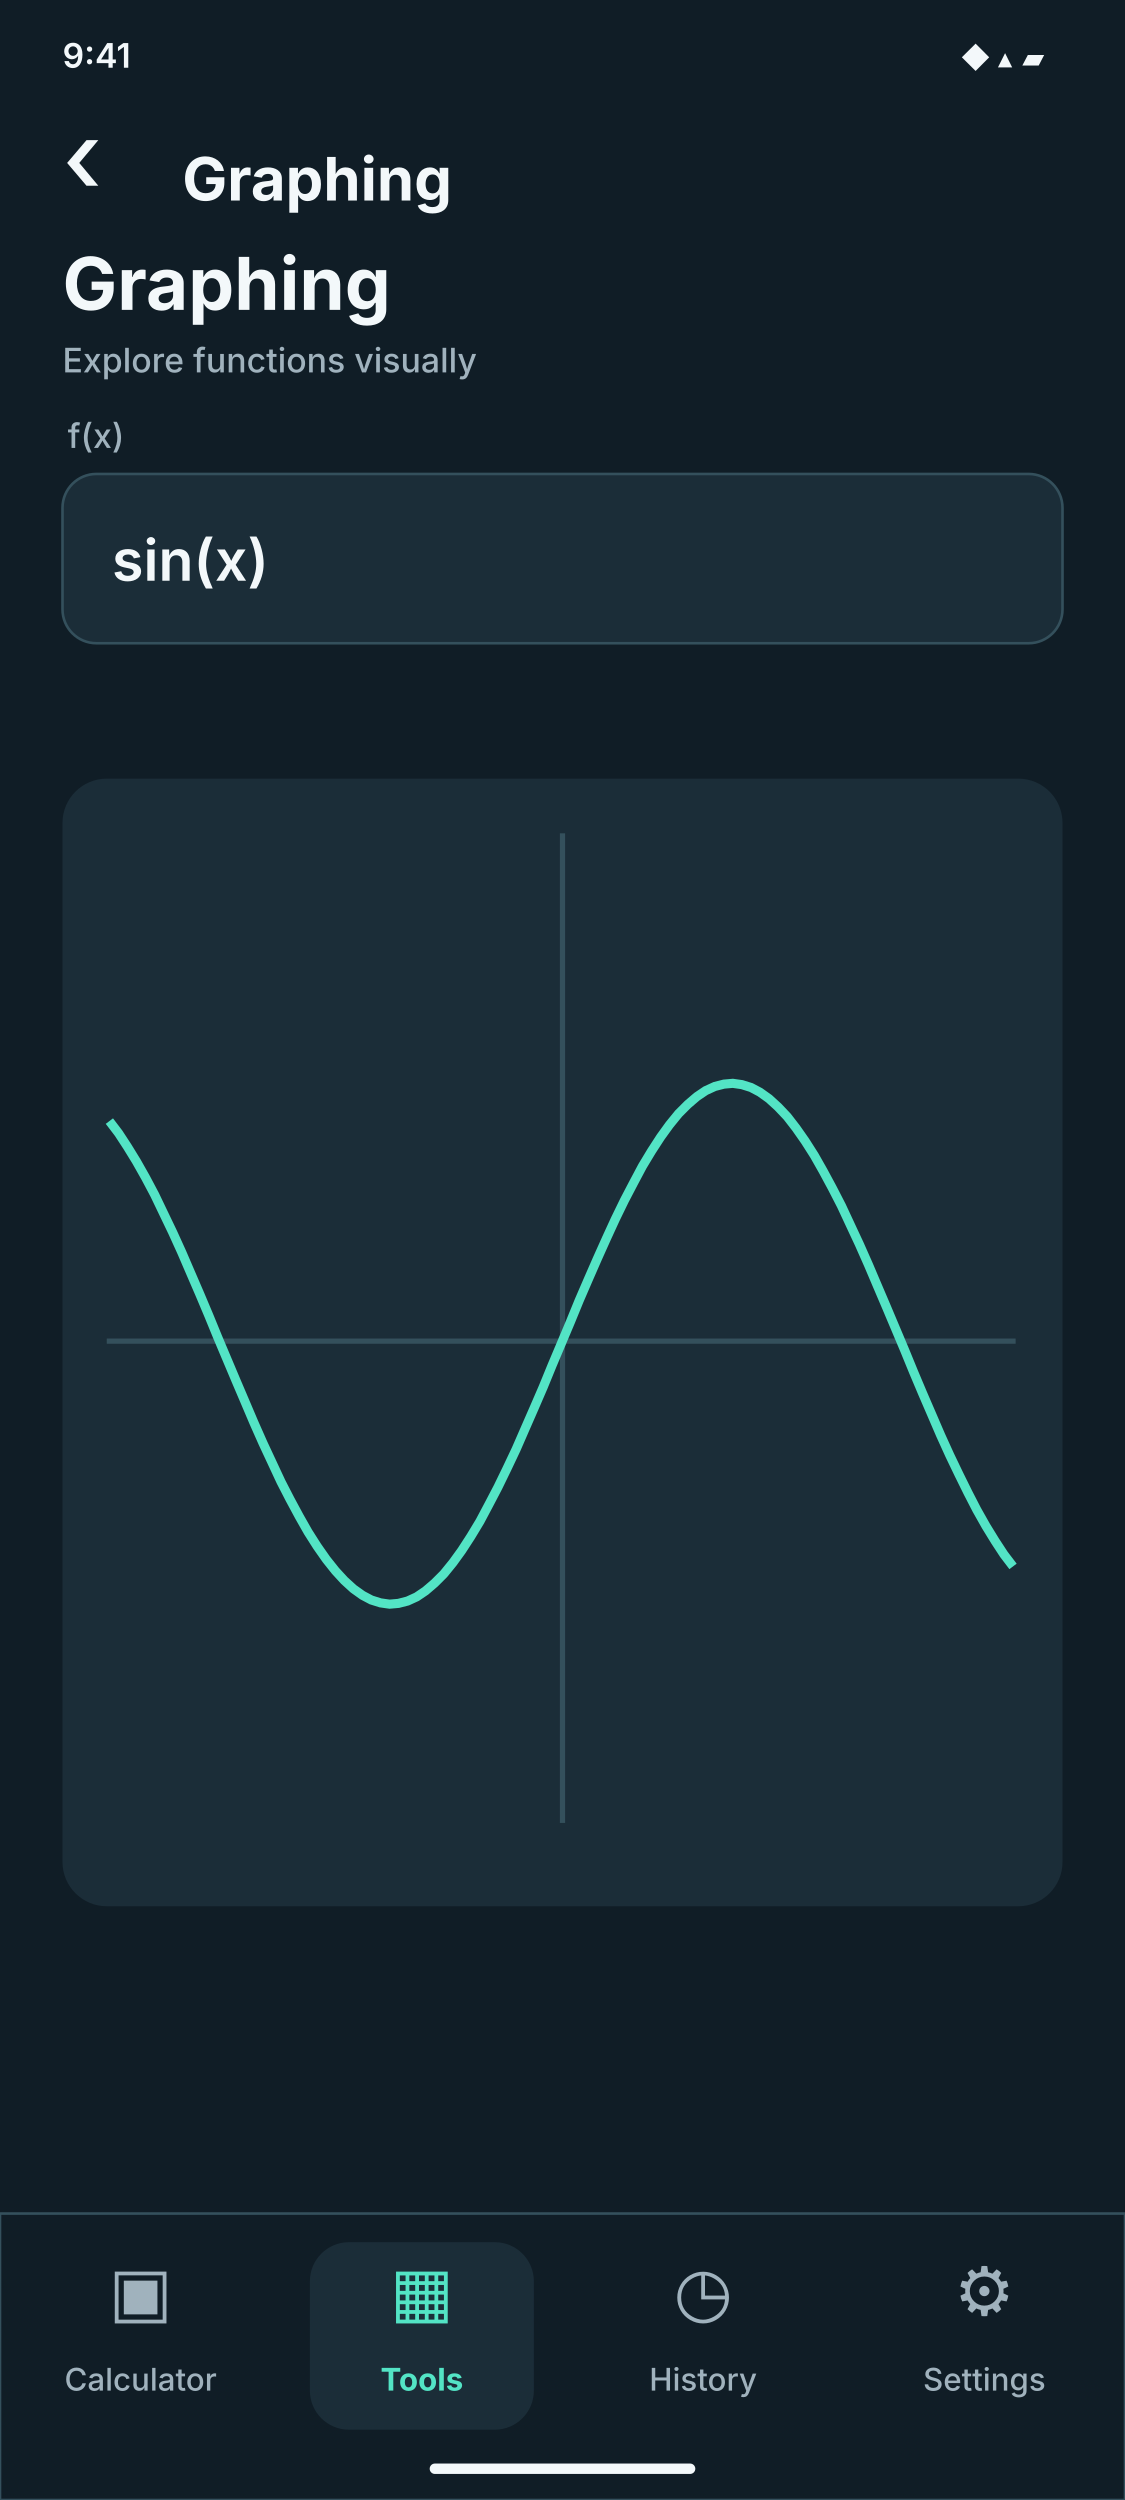
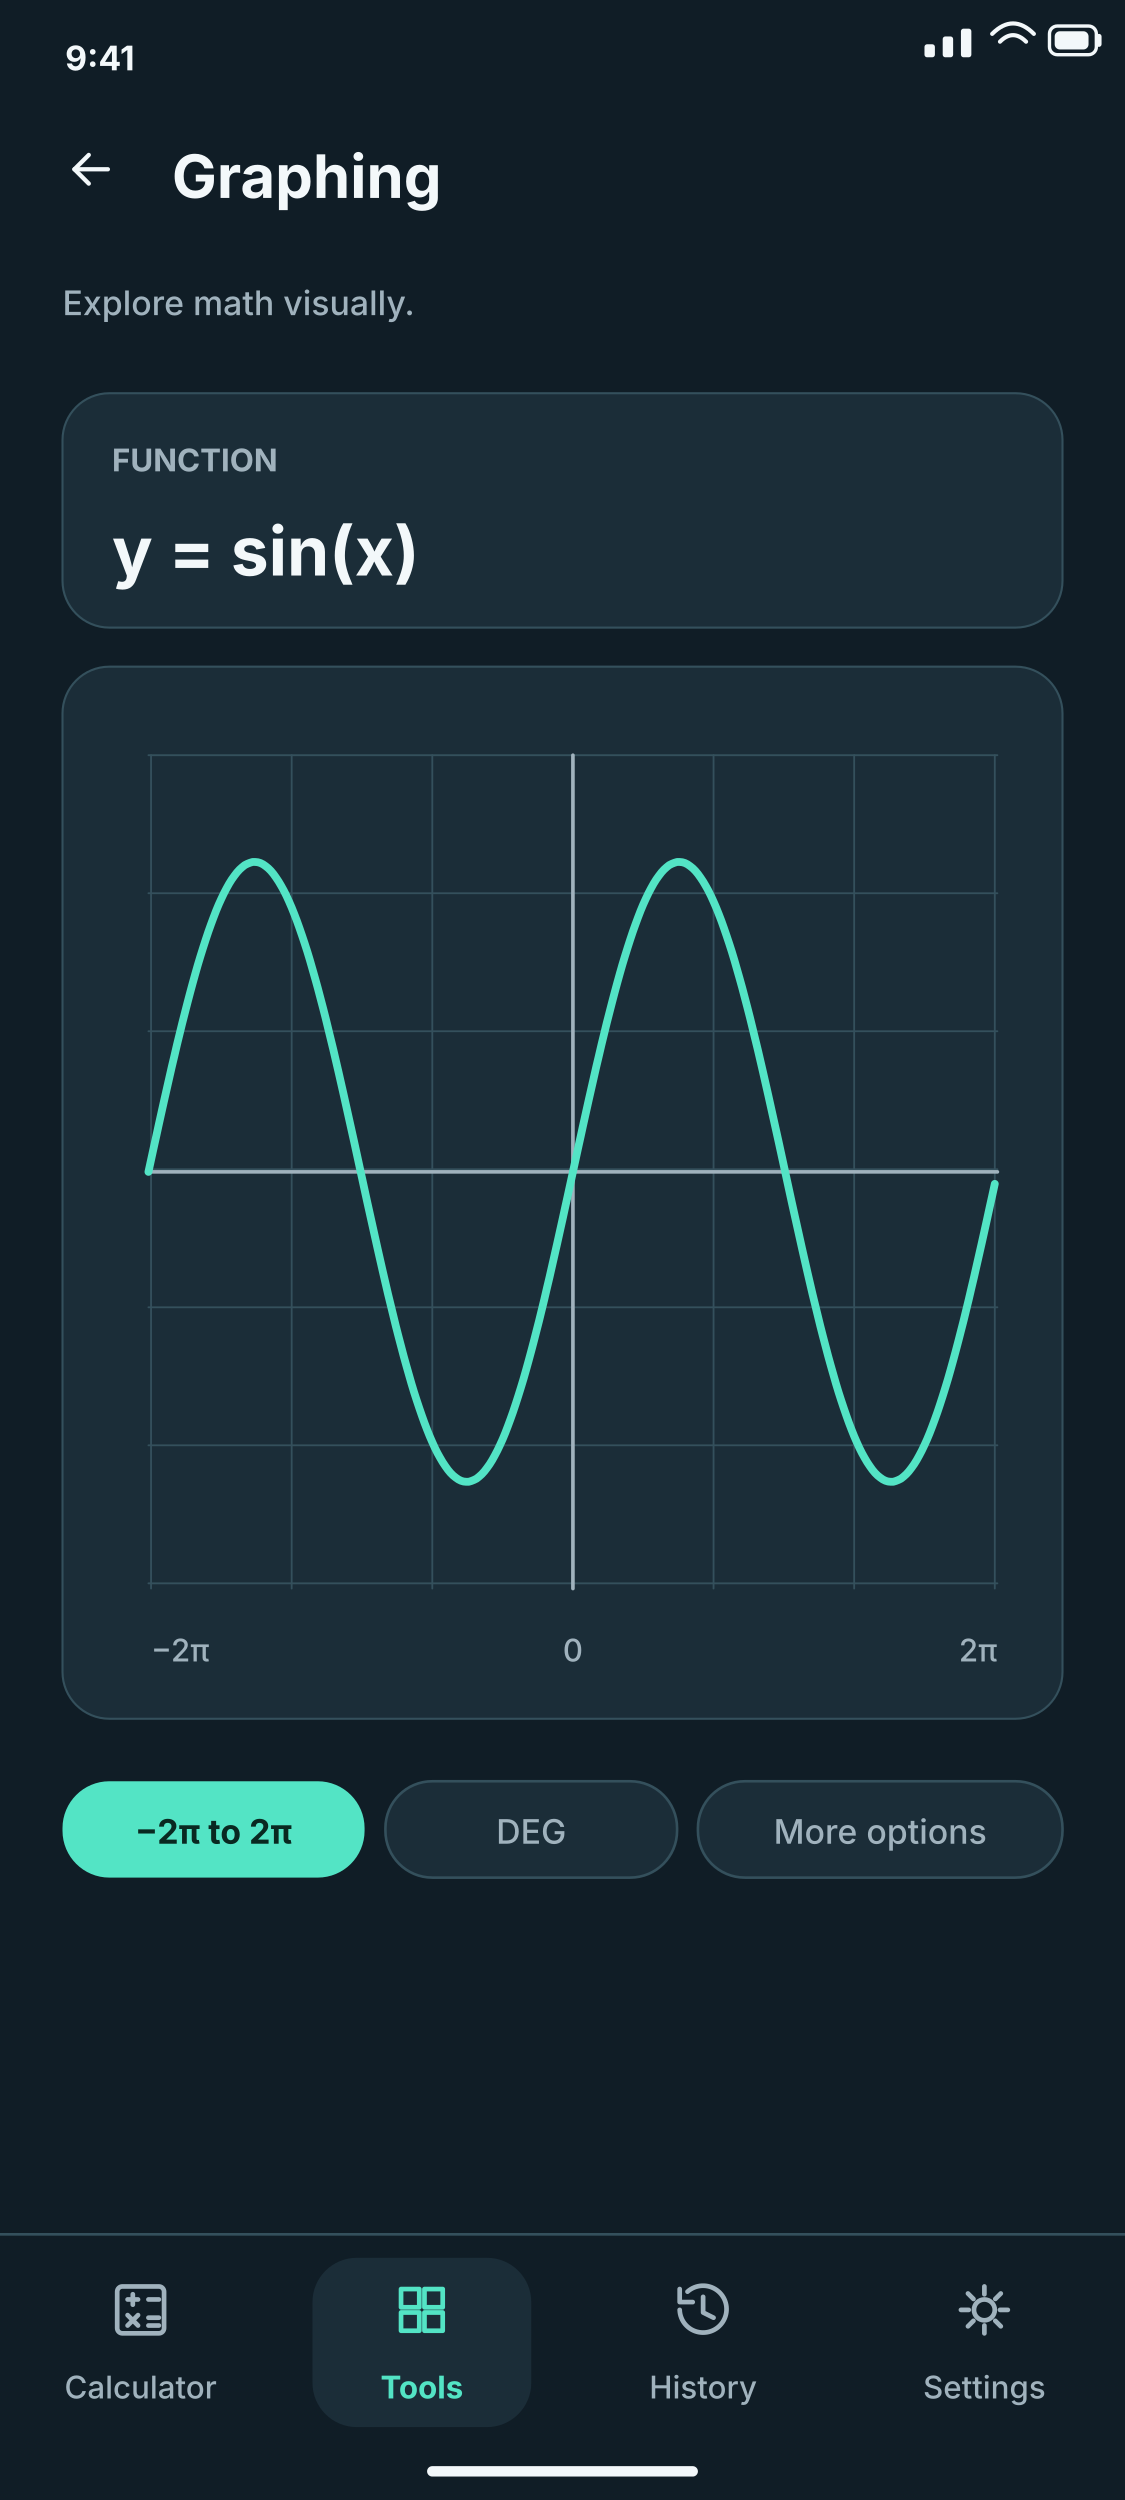
<svg xmlns="http://www.w3.org/2000/svg" width="432" height="960" viewBox="0 0 432 960">
  <style>text{font-family:Inter,Arial,sans-serif}</style>
  <rect x="0" y="0" width="432" height="960" rx="0" fill="#101D26" />
-   <text x="24" y="26" font-size="13" fill="#F3F8FA" font-weight="600" text-anchor="start">9:41</text>
-   <text x="401" y="26" font-size="11" fill="#F3F8FA" font-weight="600" text-anchor="end">◆  ▴  ▰</text>
-   <text x="24" y="74" font-size="38" fill="#F3F8FA" font-weight="500" text-anchor="start">‹</text>
-   <text x="70" y="77" font-size="23" fill="#F3F8FA" font-weight="700" text-anchor="start">Graphing</text>
-   <text x="24" y="119" font-size="28" fill="#F3F8FA" font-weight="750" text-anchor="start">Graphing</text>
-   <text x="24" y="143" font-size="13" fill="#A0B2BD" font-weight="500" text-anchor="start">Explore functions visually</text>
-   <text x="26" y="172" font-size="13" fill="#A0B2BD" font-weight="500" text-anchor="start">f(x)</text>
-   <rect x="24" y="182" width="384" height="65" rx="13" fill="#1B2D38" stroke="#34505C" stroke-width="1" />
-   <text x="43" y="223" font-size="22" fill="#F3F8FA" font-weight="600" text-anchor="start">sin(x)</text>
-   <rect x="24" y="299" width="384" height="433" rx="17" fill="#1B2D38" />
-   <line x1="41" y1="515" x2="390" y2="515" stroke="#34505C" stroke-width="2" />
-   <line x1="216" y1="320" x2="216" y2="700" stroke="#34505C" stroke-width="2" />
-   <path d="M 42.0 430.5 L 45.5 435.1 L 48.9 440.3 L 52.4 446.0 L 55.9 452.2 L 59.4 458.8 L 62.8 465.9 L 66.3 473.2 L 69.8 480.9 L 73.2 488.8 L 76.7 496.9 L 80.2 505.2 L 83.6 513.5 L 87.1 521.8 L 90.6 530.1 L 94.1 538.3 L 97.5 546.3 L 101.0 554.2 L 104.5 561.7 L 107.9 569.0 L 111.4 575.8 L 114.9 582.3 L 118.3 588.3 L 121.8 593.8 L 125.3 598.8 L 128.8 603.2 L 132.2 606.9 L 135.7 610.1 L 139.2 612.6 L 142.6 614.4 L 146.1 615.5 L 149.6 616.0 L 153.0 615.7 L 156.5 614.8 L 160.0 613.2 L 163.4 610.9 L 166.9 607.9 L 170.4 604.4 L 173.9 600.1 L 177.3 595.4 L 180.8 590.0 L 184.3 584.2 L 187.7 577.8 L 191.2 571.1 L 194.7 563.9 L 198.2 556.5 L 201.6 548.7 L 205.1 540.7 L 208.6 532.6 L 212.0 524.3 L 215.5 516.0 L 219.0 507.7 L 222.4 499.4 L 225.9 491.3 L 229.4 483.3 L 232.9 475.5 L 236.3 468.1 L 239.8 460.9 L 243.3 454.2 L 246.7 447.8 L 250.2 442.0 L 253.7 436.6 L 257.1 431.9 L 260.6 427.6 L 264.1 424.1 L 267.6 421.1 L 271.0 418.8 L 274.5 417.2 L 278.0 416.3 L 281.4 416.0 L 284.9 416.5 L 288.4 417.6 L 291.8 419.4 L 295.3 421.9 L 298.8 425.1 L 302.3 428.8 L 305.7 433.2 L 309.2 438.2 L 312.7 443.7 L 316.1 449.7 L 319.6 456.2 L 323.1 463.0 L 326.5 470.3 L 330.0 477.8 L 333.5 485.7 L 336.9 493.7 L 340.4 501.9 L 343.9 510.2 L 347.4 518.5 L 350.8 526.8 L 354.3 535.1 L 357.8 543.2 L 361.2 551.1 L 364.7 558.8 L 368.2 566.1 L 371.7 573.2 L 375.1 579.8 L 378.6 586.0 L 382.1 591.7 L 385.5 596.9 L 389.0 601.5" stroke="#53E4C5" stroke-width="3.5" fill="none" />
-   <rect x="0" y="850" width="432" height="110" rx="0" fill="#101D26" stroke="#34505C" stroke-width="1" />
-   <text x="54" y="889" font-size="26" fill="#A0B2BD" font-weight="650" text-anchor="middle">▣</text>
-   <text x="54" y="918" font-size="12" fill="#A0B2BD" font-weight="500" text-anchor="middle">Calculator</text>
-   <rect x="119" y="861" width="86" height="72" rx="15" fill="#1B2D38" />
-   <text x="162" y="889" font-size="26" fill="#53E4C5" font-weight="650" text-anchor="middle">▦</text>
-   <text x="162" y="918" font-size="12" fill="#53E4C5" font-weight="700" text-anchor="middle">Tools</text>
-   <text x="270" y="889" font-size="26" fill="#A0B2BD" font-weight="650" text-anchor="middle">◷</text>
-   <text x="270" y="918" font-size="12" fill="#A0B2BD" font-weight="500" text-anchor="middle">History</text>
-   <text x="378" y="889" font-size="26" fill="#A0B2BD" font-weight="650" text-anchor="middle">⚙</text>
-   <text x="378" y="918" font-size="12" fill="#A0B2BD" font-weight="500" text-anchor="middle">Settings</text>
-   <rect x="165" y="946" width="102" height="4" rx="2" fill="#F3F8FA" />
+   <text x="25" y="27" fill="#F3F8FA" font-size="13" font-weight="700" text-anchor="start" opacity="1">9:41</text>
+   <rect x="355" y="17" width="4" height="5" rx="1" fill="#F3F8FA" />
+   <rect x="362" y="14" width="4" height="8" rx="1" fill="#F3F8FA" />
+   <rect x="369" y="11" width="4" height="11" rx="1" fill="#F3F8FA" />
+   <path d="M381 13 Q389 5 397 13 M384 16 Q389 11 394 16" stroke="#F3F8FA" stroke-width="1.6" stroke-linecap="round" stroke-linejoin="round" fill="none" opacity="1" />
+   <rect x="403" y="10" width="18" height="11" rx="3" fill="none" stroke="#F3F8FA" stroke-width="1.3" />
+   <rect x="421" y="13" width="2" height="5" rx="1" fill="#F3F8FA" />
+   <rect x="405" y="12" width="13" height="7" rx="2" fill="#F3F8FA" />
+   <g transform="translate(24 54) scale(0.9166667)">
+     <path d="M19 12H5" stroke="#F3F8FA" stroke-width="1.8" stroke-linecap="round" stroke-linejoin="round" fill="none" opacity="1" />
+     <path d="M11 6l-6 6 6 6" stroke="#F3F8FA" stroke-width="1.8" stroke-linecap="round" stroke-linejoin="round" fill="none" opacity="1" />
+   </g>
+   <text x="66" y="76" fill="#F3F8FA" font-size="23" font-weight="750" text-anchor="start" opacity="1">Graphing</text>
+   <text x="24" y="121" fill="#A0B2BD" font-size="13" font-weight="450" text-anchor="start" opacity="1">Explore math visually.</text>
+   <rect x="0" y="858" width="432" height="102" rx="0" fill="#101D26" />
+   <path d="M0 858 L432 858" fill="none" stroke="#34505C" stroke-width="1" stroke-linecap="round" opacity="1" />
+   <g transform="translate(42 875) scale(1.0)">
+     <path d="M5 3h14a2 2 0 0 1 2 2v14a2 2 0 0 1-2 2H5a2 2 0 0 1-2-2V5a2 2 0 0 1 2-2Z" stroke="#A0B2BD" stroke-width="1.8" stroke-linecap="round" stroke-linejoin="round" fill="none" opacity="1" />
+     <path d="M7 8h4" stroke="#A0B2BD" stroke-width="1.8" stroke-linecap="round" stroke-linejoin="round" fill="none" opacity="1" />
+     <path d="M9 6v4" stroke="#A0B2BD" stroke-width="1.8" stroke-linecap="round" stroke-linejoin="round" fill="none" opacity="1" />
+     <path d="M15 8h4" stroke="#A0B2BD" stroke-width="1.8" stroke-linecap="round" stroke-linejoin="round" fill="none" opacity="1" />
+     <path d="M7 14l4 4" stroke="#A0B2BD" stroke-width="1.8" stroke-linecap="round" stroke-linejoin="round" fill="none" opacity="1" />
+     <path d="M11 14l-4 4" stroke="#A0B2BD" stroke-width="1.8" stroke-linecap="round" stroke-linejoin="round" fill="none" opacity="1" />
+     <path d="M15 15h4" stroke="#A0B2BD" stroke-width="1.8" stroke-linecap="round" stroke-linejoin="round" fill="none" opacity="1" />
+     <path d="M15 18h4" stroke="#A0B2BD" stroke-width="1.8" stroke-linecap="round" stroke-linejoin="round" fill="none" opacity="1" />
+   </g>
+   <text x="54" y="921" fill="#A0B2BD" font-size="12" font-weight="500" text-anchor="middle" opacity="1">Calculator</text>
+   <rect x="120" y="867" width="84" height="65" rx="17" fill="#1B2D38" />
+   <g transform="translate(150 875) scale(1.0)">
+     <path d="M4 4h7v7H4z" stroke="#53E4C5" stroke-width="1.8" stroke-linecap="round" stroke-linejoin="round" fill="none" opacity="1" />
+     <path d="M13 4h7v7h-7z" stroke="#53E4C5" stroke-width="1.8" stroke-linecap="round" stroke-linejoin="round" fill="none" opacity="1" />
+     <path d="M4 13h7v7H4z" stroke="#53E4C5" stroke-width="1.8" stroke-linecap="round" stroke-linejoin="round" fill="none" opacity="1" />
+     <path d="M13 13h7v7h-7z" stroke="#53E4C5" stroke-width="1.8" stroke-linecap="round" stroke-linejoin="round" fill="none" opacity="1" />
+   </g>
+   <text x="162" y="921" fill="#53E4C5" font-size="12" font-weight="700" text-anchor="middle" opacity="1">Tools</text>
+   <g transform="translate(258 875) scale(1.0)">
+     <path d="M3 12a9 9 0 1 0 3-7" stroke="#A0B2BD" stroke-width="1.8" stroke-linecap="round" stroke-linejoin="round" fill="none" opacity="1" />
+     <path d="M3 4v5h5" stroke="#A0B2BD" stroke-width="1.8" stroke-linecap="round" stroke-linejoin="round" fill="none" opacity="1" />
+     <path d="M12 7v6l4 2" stroke="#A0B2BD" stroke-width="1.8" stroke-linecap="round" stroke-linejoin="round" fill="none" opacity="1" />
+   </g>
+   <text x="270" y="921" fill="#A0B2BD" font-size="12" font-weight="500" text-anchor="middle" opacity="1">History</text>
+   <g transform="translate(366 875) scale(1.0)">
+     <path d="M12 3v3" stroke="#A0B2BD" stroke-width="1.8" stroke-linecap="round" stroke-linejoin="round" fill="none" opacity="1" />
+     <path d="M12 18v3" stroke="#A0B2BD" stroke-width="1.8" stroke-linecap="round" stroke-linejoin="round" fill="none" opacity="1" />
+     <path d="M3 12h3" stroke="#A0B2BD" stroke-width="1.8" stroke-linecap="round" stroke-linejoin="round" fill="none" opacity="1" />
+     <path d="M18 12h3" stroke="#A0B2BD" stroke-width="1.8" stroke-linecap="round" stroke-linejoin="round" fill="none" opacity="1" />
+     <path d="M5.7 5.7l2.1 2.1" stroke="#A0B2BD" stroke-width="1.8" stroke-linecap="round" stroke-linejoin="round" fill="none" opacity="1" />
+     <path d="M16.2 16.2l2.1 2.1" stroke="#A0B2BD" stroke-width="1.8" stroke-linecap="round" stroke-linejoin="round" fill="none" opacity="1" />
+     <path d="M18.3 5.7l-2.1 2.1" stroke="#A0B2BD" stroke-width="1.8" stroke-linecap="round" stroke-linejoin="round" fill="none" opacity="1" />
+     <path d="M7.8 16.2l-2.1 2.1" stroke="#A0B2BD" stroke-width="1.8" stroke-linecap="round" stroke-linejoin="round" fill="none" opacity="1" />
+     <path d="M12 8a4 4 0 1 1 0 8a4 4 0 0 1 0-8" stroke="#A0B2BD" stroke-width="1.8" stroke-linecap="round" stroke-linejoin="round" fill="none" opacity="1" />
+   </g>
+   <text x="378" y="921" fill="#A0B2BD" font-size="12" font-weight="500" text-anchor="middle" opacity="1">Settings</text>
+   <rect x="164" y="947" width="104" height="4" rx="2" fill="#F3F8FA" />
+   <rect x="24" y="151" width="384" height="90" rx="18" fill="#1B2D38" stroke="#34505C" stroke-width="0.8" />
+   <text x="43" y="181" fill="#A0B2BD" font-size="12" font-weight="750" text-anchor="start" opacity="1">FUNCTION</text>
+   <text x="43" y="221" fill="#F3F8FA" font-size="26" font-weight="690" text-anchor="start" opacity="1">y = sin(x)</text>
+   <rect x="24" y="256" width="384" height="404" rx="18" fill="#1B2D38" stroke="#34505C" stroke-width="0.8" />
+   <path d="M57 290 L383 290" fill="none" stroke="#34505C" stroke-width="0.7" stroke-linecap="round" opacity="1" />
+   <path d="M57 343 L383 343" fill="none" stroke="#34505C" stroke-width="0.7" stroke-linecap="round" opacity="1" />
+   <path d="M57 396 L383 396" fill="none" stroke="#34505C" stroke-width="0.7" stroke-linecap="round" opacity="1" />
+   <path d="M57 449 L383 449" fill="none" stroke="#34505C" stroke-width="0.7" stroke-linecap="round" opacity="1" />
+   <path d="M57 502 L383 502" fill="none" stroke="#34505C" stroke-width="0.7" stroke-linecap="round" opacity="1" />
+   <path d="M57 555 L383 555" fill="none" stroke="#34505C" stroke-width="0.7" stroke-linecap="round" opacity="1" />
+   <path d="M57 608 L383 608" fill="none" stroke="#34505C" stroke-width="0.7" stroke-linecap="round" opacity="1" />
+   <path d="M58 290 L58 610" fill="none" stroke="#34505C" stroke-width="0.7" stroke-linecap="round" opacity="1" />
+   <path d="M112 290 L112 610" fill="none" stroke="#34505C" stroke-width="0.7" stroke-linecap="round" opacity="1" />
+   <path d="M166 290 L166 610" fill="none" stroke="#34505C" stroke-width="0.7" stroke-linecap="round" opacity="1" />
+   <path d="M220 290 L220 610" fill="none" stroke="#34505C" stroke-width="0.7" stroke-linecap="round" opacity="1" />
+   <path d="M274 290 L274 610" fill="none" stroke="#34505C" stroke-width="0.7" stroke-linecap="round" opacity="1" />
+   <path d="M328 290 L328 610" fill="none" stroke="#34505C" stroke-width="0.7" stroke-linecap="round" opacity="1" />
+   <path d="M382 290 L382 610" fill="none" stroke="#34505C" stroke-width="0.7" stroke-linecap="round" opacity="1" />
+   <path d="M57 450 L383 450" fill="none" stroke="#A0B2BD" stroke-width="1.4" stroke-linecap="round" opacity="1" />
+   <path d="M220 290 L220 610" fill="none" stroke="#A0B2BD" stroke-width="1.4" stroke-linecap="round" opacity="1" />
+   <polyline points="57.0,450.0 58.0,445.4 59.0,440.8 60.0,436.3 61.0,431.7 62.0,427.2 63.0,422.7 64.0,418.3 65.0,413.9 66.0,409.5 67.0,405.3 68.0,401.0 69.0,396.9 70.0,392.8 71.0,388.9 72.0,385.0 73.0,381.2 74.0,377.5 75.0,373.9 76.0,370.4 77.0,367.1 78.0,363.9 79.0,360.8 80.0,357.8 81.0,355.0 82.0,352.3 83.0,349.7 84.0,347.3 85.0,345.1 86.0,343.0 87.0,341.1 88.0,339.3 89.0,337.7 90.0,336.3 91.0,335.0 92.0,333.9 93.0,333.0 94.0,332.2 95.0,331.7 96.0,331.3 97.0,331.0 98.0,331.0 99.0,331.1 100.0,331.4 101.0,331.9 102.0,332.6 103.0,333.4 104.0,334.4 105.0,335.6 106.0,337.0 107.0,338.5 108.0,340.2 109.0,342.0 110.0,344.0 111.0,346.2 112.0,348.5 113.0,351.0 114.0,353.6 115.0,356.4 116.0,359.3 117.0,362.3 118.0,365.4 119.0,368.7 120.0,372.2 121.0,375.7 122.0,379.3 123.0,383.1 124.0,386.9 125.0,390.8 126.0,394.9 127.0,399.0 128.0,403.1 129.0,407.4 130.0,411.7 131.0,416.1 132.0,420.5 133.0,425.0 134.0,429.5 135.0,434.0 136.0,438.5 137.0,443.1 138.0,447.7 139.0,452.3 140.0,456.9 141.0,461.5 142.0,466.0 143.0,470.5 144.0,475.0 145.0,479.5 146.0,483.9 147.0,488.3 148.0,492.6 149.0,496.9 150.0,501.0 151.0,505.1 152.0,509.2 153.0,513.1 154.0,516.9 155.0,520.7 156.0,524.3 157.0,527.8 158.0,531.3 159.0,534.6 160.0,537.7 161.0,540.7 162.0,543.6 163.0,546.4 164.0,549.0 165.0,551.5 166.0,553.8 167.0,556.0 168.0,558.0 169.0,559.8 170.0,561.5 171.0,563.0 172.0,564.4 173.0,565.6 174.0,566.6 175.0,567.4 176.0,568.1 177.0,568.6 178.0,568.9 179.0,569.0 180.0,569.0 181.0,568.7 182.0,568.3 183.0,567.8 184.0,567.0 185.0,566.1 186.0,565.0 187.0,563.7 188.0,562.3 189.0,560.7 190.0,558.9 191.0,557.0 192.0,554.9 193.0,552.7 194.0,550.3 195.0,547.7 196.0,545.0 197.0,542.2 198.0,539.2 199.0,536.1 200.0,532.9 201.0,529.6 202.0,526.1 203.0,522.5 204.0,518.8 205.0,515.0 206.0,511.1 207.0,507.2 208.0,503.1 209.0,499.0 210.0,494.7 211.0,490.5 212.0,486.1 213.0,481.7 214.0,477.3 215.0,472.8 216.0,468.3 217.0,463.7 218.0,459.2 219.0,454.6 220.0,450.0 221.0,445.4 222.0,440.8 223.0,436.3 224.0,431.7 225.0,427.2 226.0,422.7 227.0,418.3 228.0,413.9 229.0,409.5 230.0,405.3 231.0,401.0 232.0,396.9 233.0,392.8 234.0,388.9 235.0,385.0 236.0,381.2 237.0,377.5 238.0,373.9 239.0,370.4 240.0,367.1 241.0,363.9 242.0,360.8 243.0,357.8 244.0,355.0 245.0,352.3 246.0,349.7 247.0,347.3 248.0,345.1 249.0,343.0 250.0,341.1 251.0,339.3 252.0,337.7 253.0,336.3 254.0,335.0 255.0,333.9 256.0,333.0 257.0,332.2 258.0,331.7 259.0,331.3 260.0,331.0 261.0,331.0 262.0,331.1 263.0,331.4 264.0,331.9 265.0,332.6 266.0,333.4 267.0,334.4 268.0,335.6 269.0,337.0 270.0,338.5 271.0,340.2 272.0,342.0 273.0,344.0 274.0,346.2 275.0,348.5 276.0,351.0 277.0,353.6 278.0,356.4 279.0,359.3 280.0,362.3 281.0,365.4 282.0,368.7 283.0,372.2 284.0,375.7 285.0,379.3 286.0,383.1 287.0,386.9 288.0,390.8 289.0,394.9 290.0,399.0 291.0,403.1 292.0,407.4 293.0,411.7 294.0,416.1 295.0,420.5 296.0,425.0 297.0,429.5 298.0,434.0 299.0,438.5 300.0,443.1 301.0,447.7 302.0,452.3 303.0,456.9 304.0,461.5 305.0,466.0 306.0,470.5 307.0,475.0 308.0,479.5 309.0,483.9 310.0,488.3 311.0,492.6 312.0,496.9 313.0,501.0 314.0,505.1 315.0,509.2 316.0,513.1 317.0,516.9 318.0,520.7 319.0,524.3 320.0,527.8 321.0,531.3 322.0,534.6 323.0,537.7 324.0,540.7 325.0,543.6 326.0,546.4 327.0,549.0 328.0,551.5 329.0,553.8 330.0,556.0 331.0,558.0 332.0,559.8 333.0,561.5 334.0,563.0 335.0,564.4 336.0,565.6 337.0,566.6 338.0,567.4 339.0,568.1 340.0,568.6 341.0,568.9 342.0,569.0 343.0,569.0 344.0,568.7 345.0,568.3 346.0,567.8 347.0,567.0 348.0,566.1 349.0,565.0 350.0,563.7 351.0,562.3 352.0,560.7 353.0,558.9 354.0,557.0 355.0,554.9 356.0,552.7 357.0,550.3 358.0,547.7 359.0,545.0 360.0,542.2 361.0,539.2 362.0,536.1 363.0,532.9 364.0,529.6 365.0,526.1 366.0,522.5 367.0,518.8 368.0,515.0 369.0,511.1 370.0,507.2 371.0,503.1 372.0,499.0 373.0,494.7 374.0,490.5 375.0,486.1 376.0,481.7 377.0,477.3 378.0,472.8 379.0,468.3 380.0,463.7 381.0,459.2 382.0,454.6" fill="none" stroke="#53E4C5" stroke-width="3" stroke-linejoin="round" stroke-linecap="round" />
+   <text x="58" y="638" fill="#A0B2BD" font-size="12" font-weight="450" text-anchor="start" opacity="1">−2π</text>
+   <text x="220" y="638" fill="#A0B2BD" font-size="12" font-weight="450" text-anchor="middle" opacity="1">0</text>
+   <text x="383" y="638" fill="#A0B2BD" font-size="12" font-weight="450" text-anchor="end" opacity="1">2π</text>
+   <rect x="24" y="684" width="116" height="37" rx="18" fill="#53E4C5" />
+   <text x="82.0" y="708" fill="#092921" font-size="13" font-weight="700" text-anchor="middle" opacity="1">−2π to 2π</text>
+   <rect x="148" y="684" width="112" height="37" rx="18" fill="#1B2D38" stroke="#34505C" stroke-width="1" />
+   <text x="204.0" y="708" fill="#A0B2BD" font-size="13" font-weight="500" text-anchor="middle" opacity="1">DEG</text>
+   <rect x="268" y="684" width="140" height="37" rx="18" fill="#1B2D38" stroke="#34505C" stroke-width="1" />
+   <text x="338.0" y="708" fill="#A0B2BD" font-size="13" font-weight="500" text-anchor="middle" opacity="1">More options</text>
+   <rect x="0" y="858" width="432" height="102" rx="0" fill="#101D26" />
+   <path d="M0 858 L432 858" fill="none" stroke="#34505C" stroke-width="1" stroke-linecap="round" opacity="1" />
+   <g transform="translate(42 875) scale(1.0)">
+     <path d="M5 3h14a2 2 0 0 1 2 2v14a2 2 0 0 1-2 2H5a2 2 0 0 1-2-2V5a2 2 0 0 1 2-2Z" stroke="#A0B2BD" stroke-width="1.8" stroke-linecap="round" stroke-linejoin="round" fill="none" opacity="1" />
+     <path d="M7 8h4" stroke="#A0B2BD" stroke-width="1.8" stroke-linecap="round" stroke-linejoin="round" fill="none" opacity="1" />
+     <path d="M9 6v4" stroke="#A0B2BD" stroke-width="1.8" stroke-linecap="round" stroke-linejoin="round" fill="none" opacity="1" />
+     <path d="M15 8h4" stroke="#A0B2BD" stroke-width="1.8" stroke-linecap="round" stroke-linejoin="round" fill="none" opacity="1" />
+     <path d="M7 14l4 4" stroke="#A0B2BD" stroke-width="1.8" stroke-linecap="round" stroke-linejoin="round" fill="none" opacity="1" />
+     <path d="M11 14l-4 4" stroke="#A0B2BD" stroke-width="1.8" stroke-linecap="round" stroke-linejoin="round" fill="none" opacity="1" />
+     <path d="M15 15h4" stroke="#A0B2BD" stroke-width="1.8" stroke-linecap="round" stroke-linejoin="round" fill="none" opacity="1" />
+     <path d="M15 18h4" stroke="#A0B2BD" stroke-width="1.8" stroke-linecap="round" stroke-linejoin="round" fill="none" opacity="1" />
+   </g>
+   <text x="54" y="921" fill="#A0B2BD" font-size="12" font-weight="500" text-anchor="middle" opacity="1">Calculator</text>
+   <rect x="120" y="867" width="84" height="65" rx="17" fill="#1B2D38" />
+   <g transform="translate(150 875) scale(1.0)">
+     <path d="M4 4h7v7H4z" stroke="#53E4C5" stroke-width="1.8" stroke-linecap="round" stroke-linejoin="round" fill="none" opacity="1" />
+     <path d="M13 4h7v7h-7z" stroke="#53E4C5" stroke-width="1.8" stroke-linecap="round" stroke-linejoin="round" fill="none" opacity="1" />
+     <path d="M4 13h7v7H4z" stroke="#53E4C5" stroke-width="1.8" stroke-linecap="round" stroke-linejoin="round" fill="none" opacity="1" />
+     <path d="M13 13h7v7h-7z" stroke="#53E4C5" stroke-width="1.8" stroke-linecap="round" stroke-linejoin="round" fill="none" opacity="1" />
+   </g>
+   <text x="162" y="921" fill="#53E4C5" font-size="12" font-weight="700" text-anchor="middle" opacity="1">Tools</text>
+   <g transform="translate(258 875) scale(1.0)">
+     <path d="M3 12a9 9 0 1 0 3-7" stroke="#A0B2BD" stroke-width="1.8" stroke-linecap="round" stroke-linejoin="round" fill="none" opacity="1" />
+     <path d="M3 4v5h5" stroke="#A0B2BD" stroke-width="1.8" stroke-linecap="round" stroke-linejoin="round" fill="none" opacity="1" />
+     <path d="M12 7v6l4 2" stroke="#A0B2BD" stroke-width="1.8" stroke-linecap="round" stroke-linejoin="round" fill="none" opacity="1" />
+   </g>
+   <text x="270" y="921" fill="#A0B2BD" font-size="12" font-weight="500" text-anchor="middle" opacity="1">History</text>
+   <g transform="translate(366 875) scale(1.0)">
+     <path d="M12 3v3" stroke="#A0B2BD" stroke-width="1.8" stroke-linecap="round" stroke-linejoin="round" fill="none" opacity="1" />
+     <path d="M12 18v3" stroke="#A0B2BD" stroke-width="1.8" stroke-linecap="round" stroke-linejoin="round" fill="none" opacity="1" />
+     <path d="M3 12h3" stroke="#A0B2BD" stroke-width="1.8" stroke-linecap="round" stroke-linejoin="round" fill="none" opacity="1" />
+     <path d="M18 12h3" stroke="#A0B2BD" stroke-width="1.8" stroke-linecap="round" stroke-linejoin="round" fill="none" opacity="1" />
+     <path d="M5.7 5.7l2.1 2.1" stroke="#A0B2BD" stroke-width="1.8" stroke-linecap="round" stroke-linejoin="round" fill="none" opacity="1" />
+     <path d="M16.2 16.2l2.1 2.1" stroke="#A0B2BD" stroke-width="1.8" stroke-linecap="round" stroke-linejoin="round" fill="none" opacity="1" />
+     <path d="M18.3 5.7l-2.1 2.1" stroke="#A0B2BD" stroke-width="1.8" stroke-linecap="round" stroke-linejoin="round" fill="none" opacity="1" />
+     <path d="M7.8 16.2l-2.1 2.1" stroke="#A0B2BD" stroke-width="1.8" stroke-linecap="round" stroke-linejoin="round" fill="none" opacity="1" />
+     <path d="M12 8a4 4 0 1 1 0 8a4 4 0 0 1 0-8" stroke="#A0B2BD" stroke-width="1.8" stroke-linecap="round" stroke-linejoin="round" fill="none" opacity="1" />
+   </g>
+   <text x="378" y="921" fill="#A0B2BD" font-size="12" font-weight="500" text-anchor="middle" opacity="1">Settings</text>
+   <rect x="164" y="947" width="104" height="4" rx="2" fill="#F3F8FA" />
</svg>
